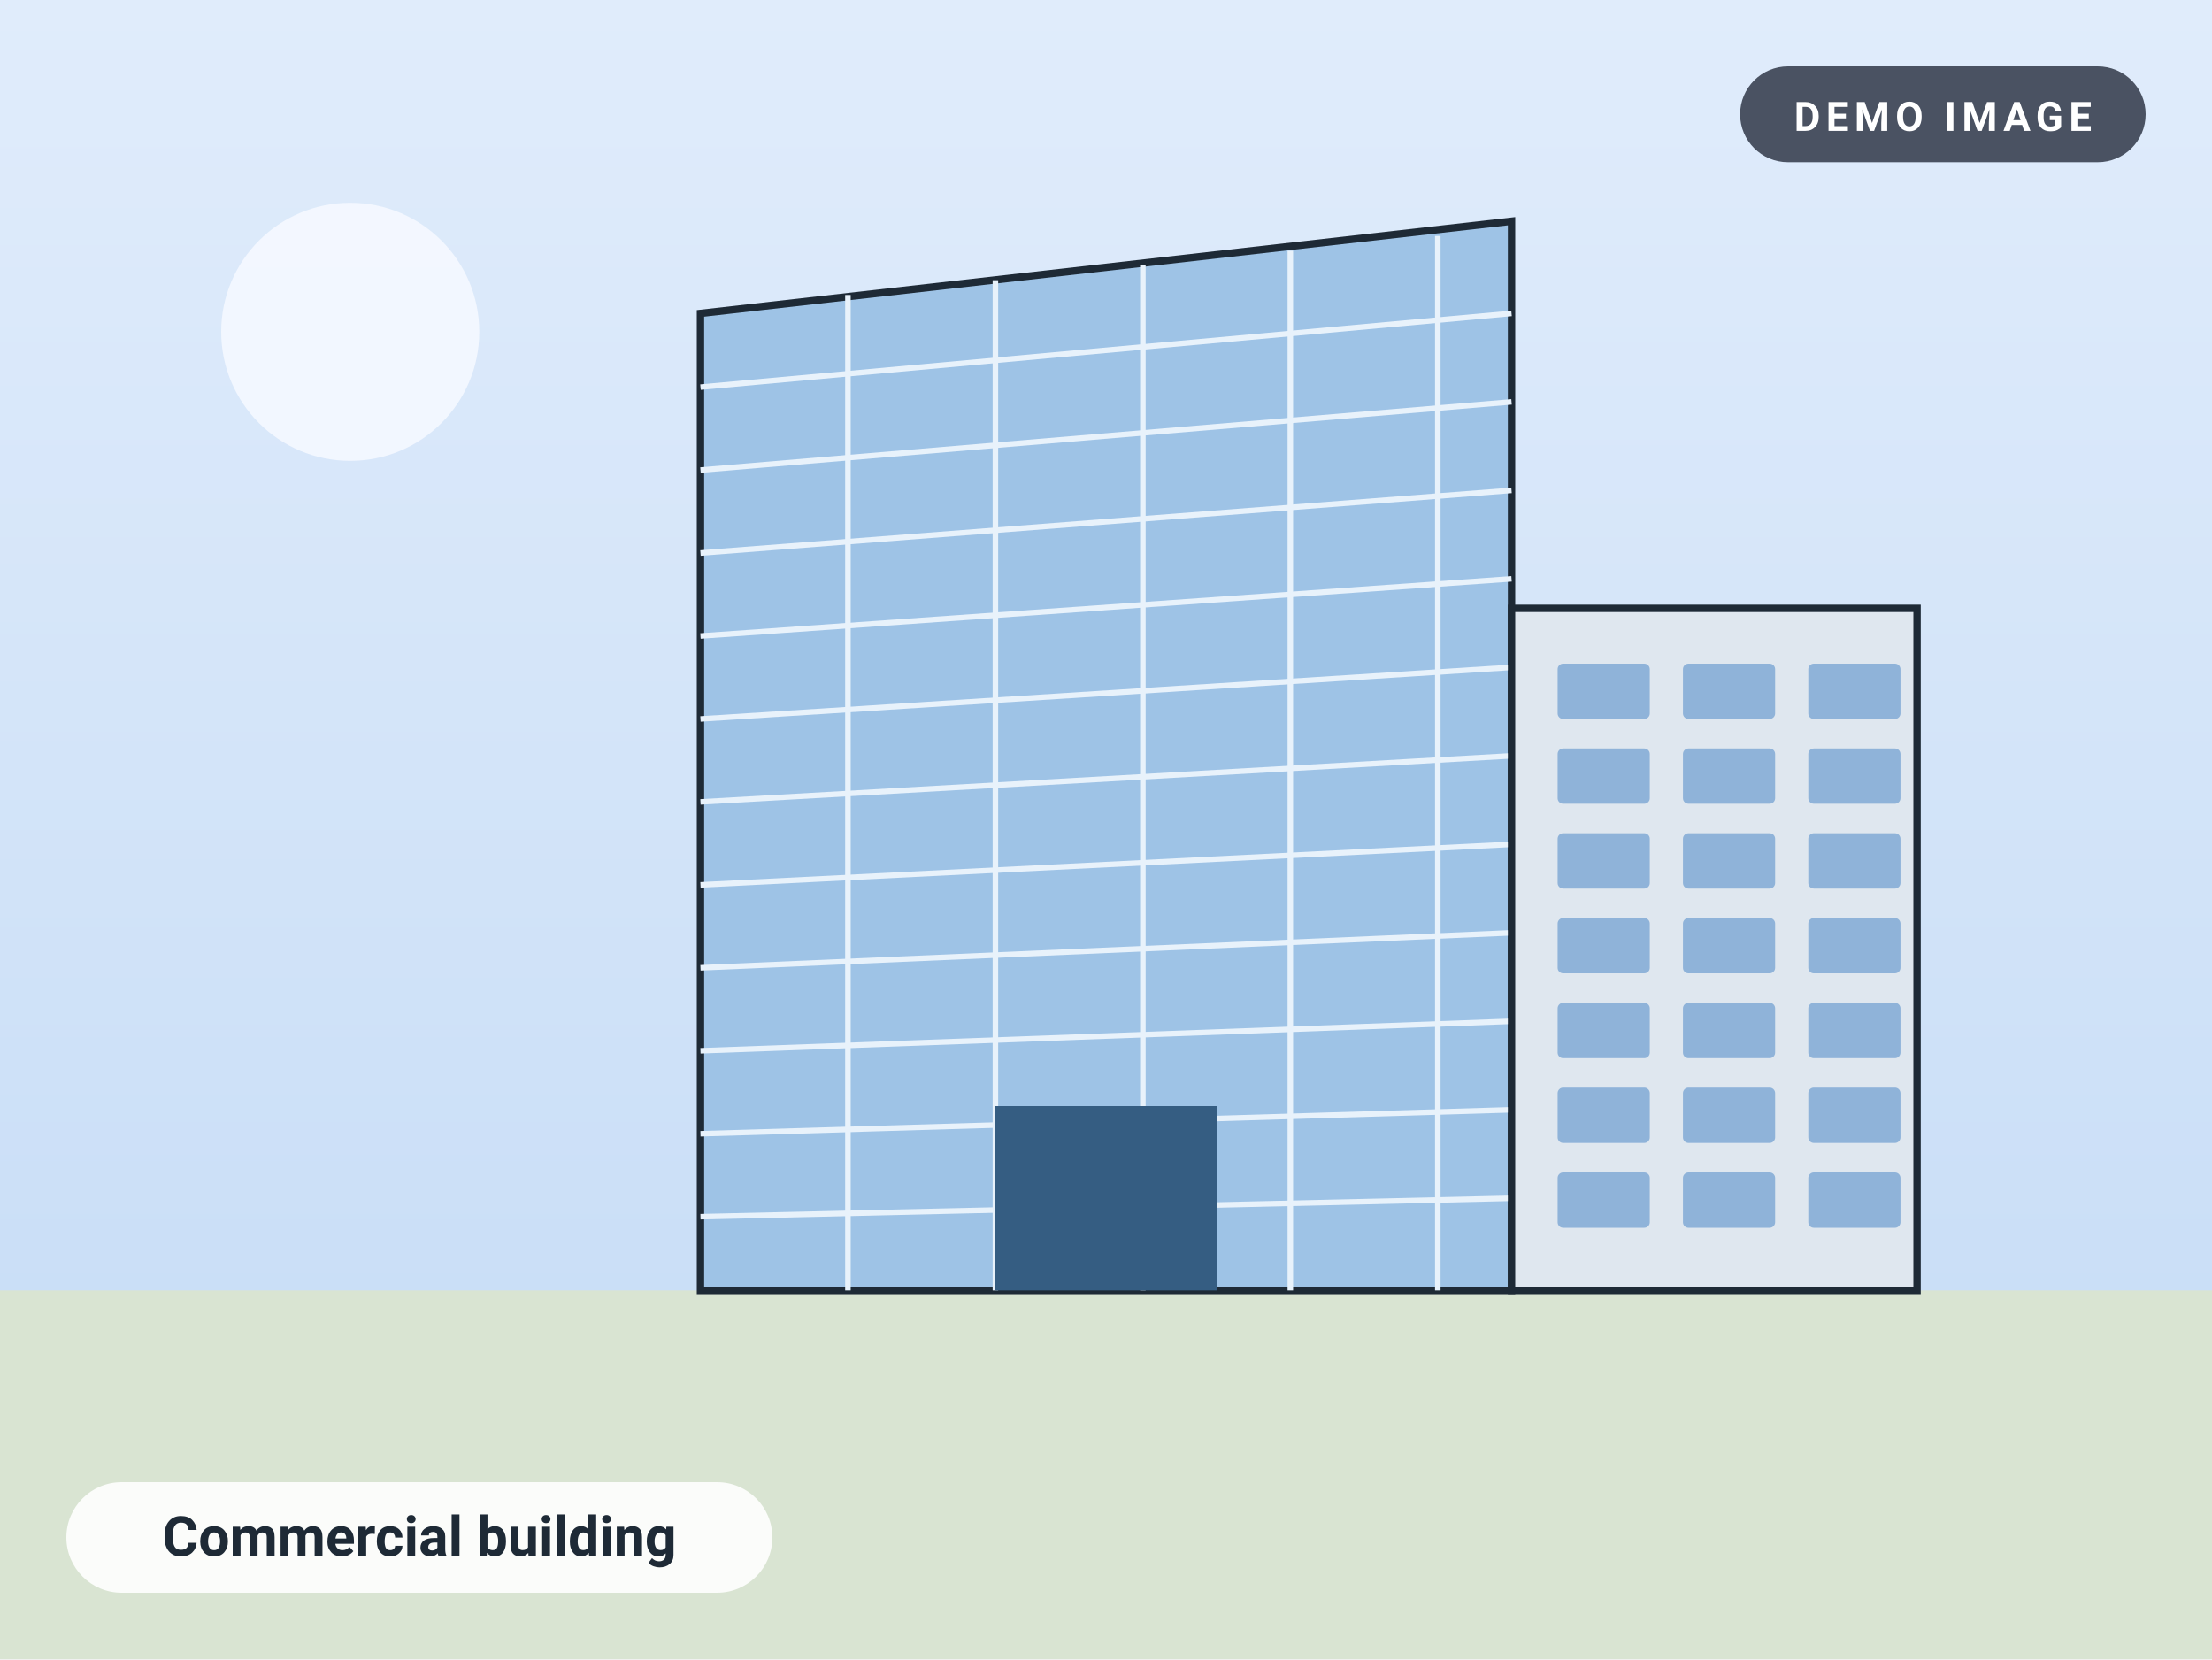
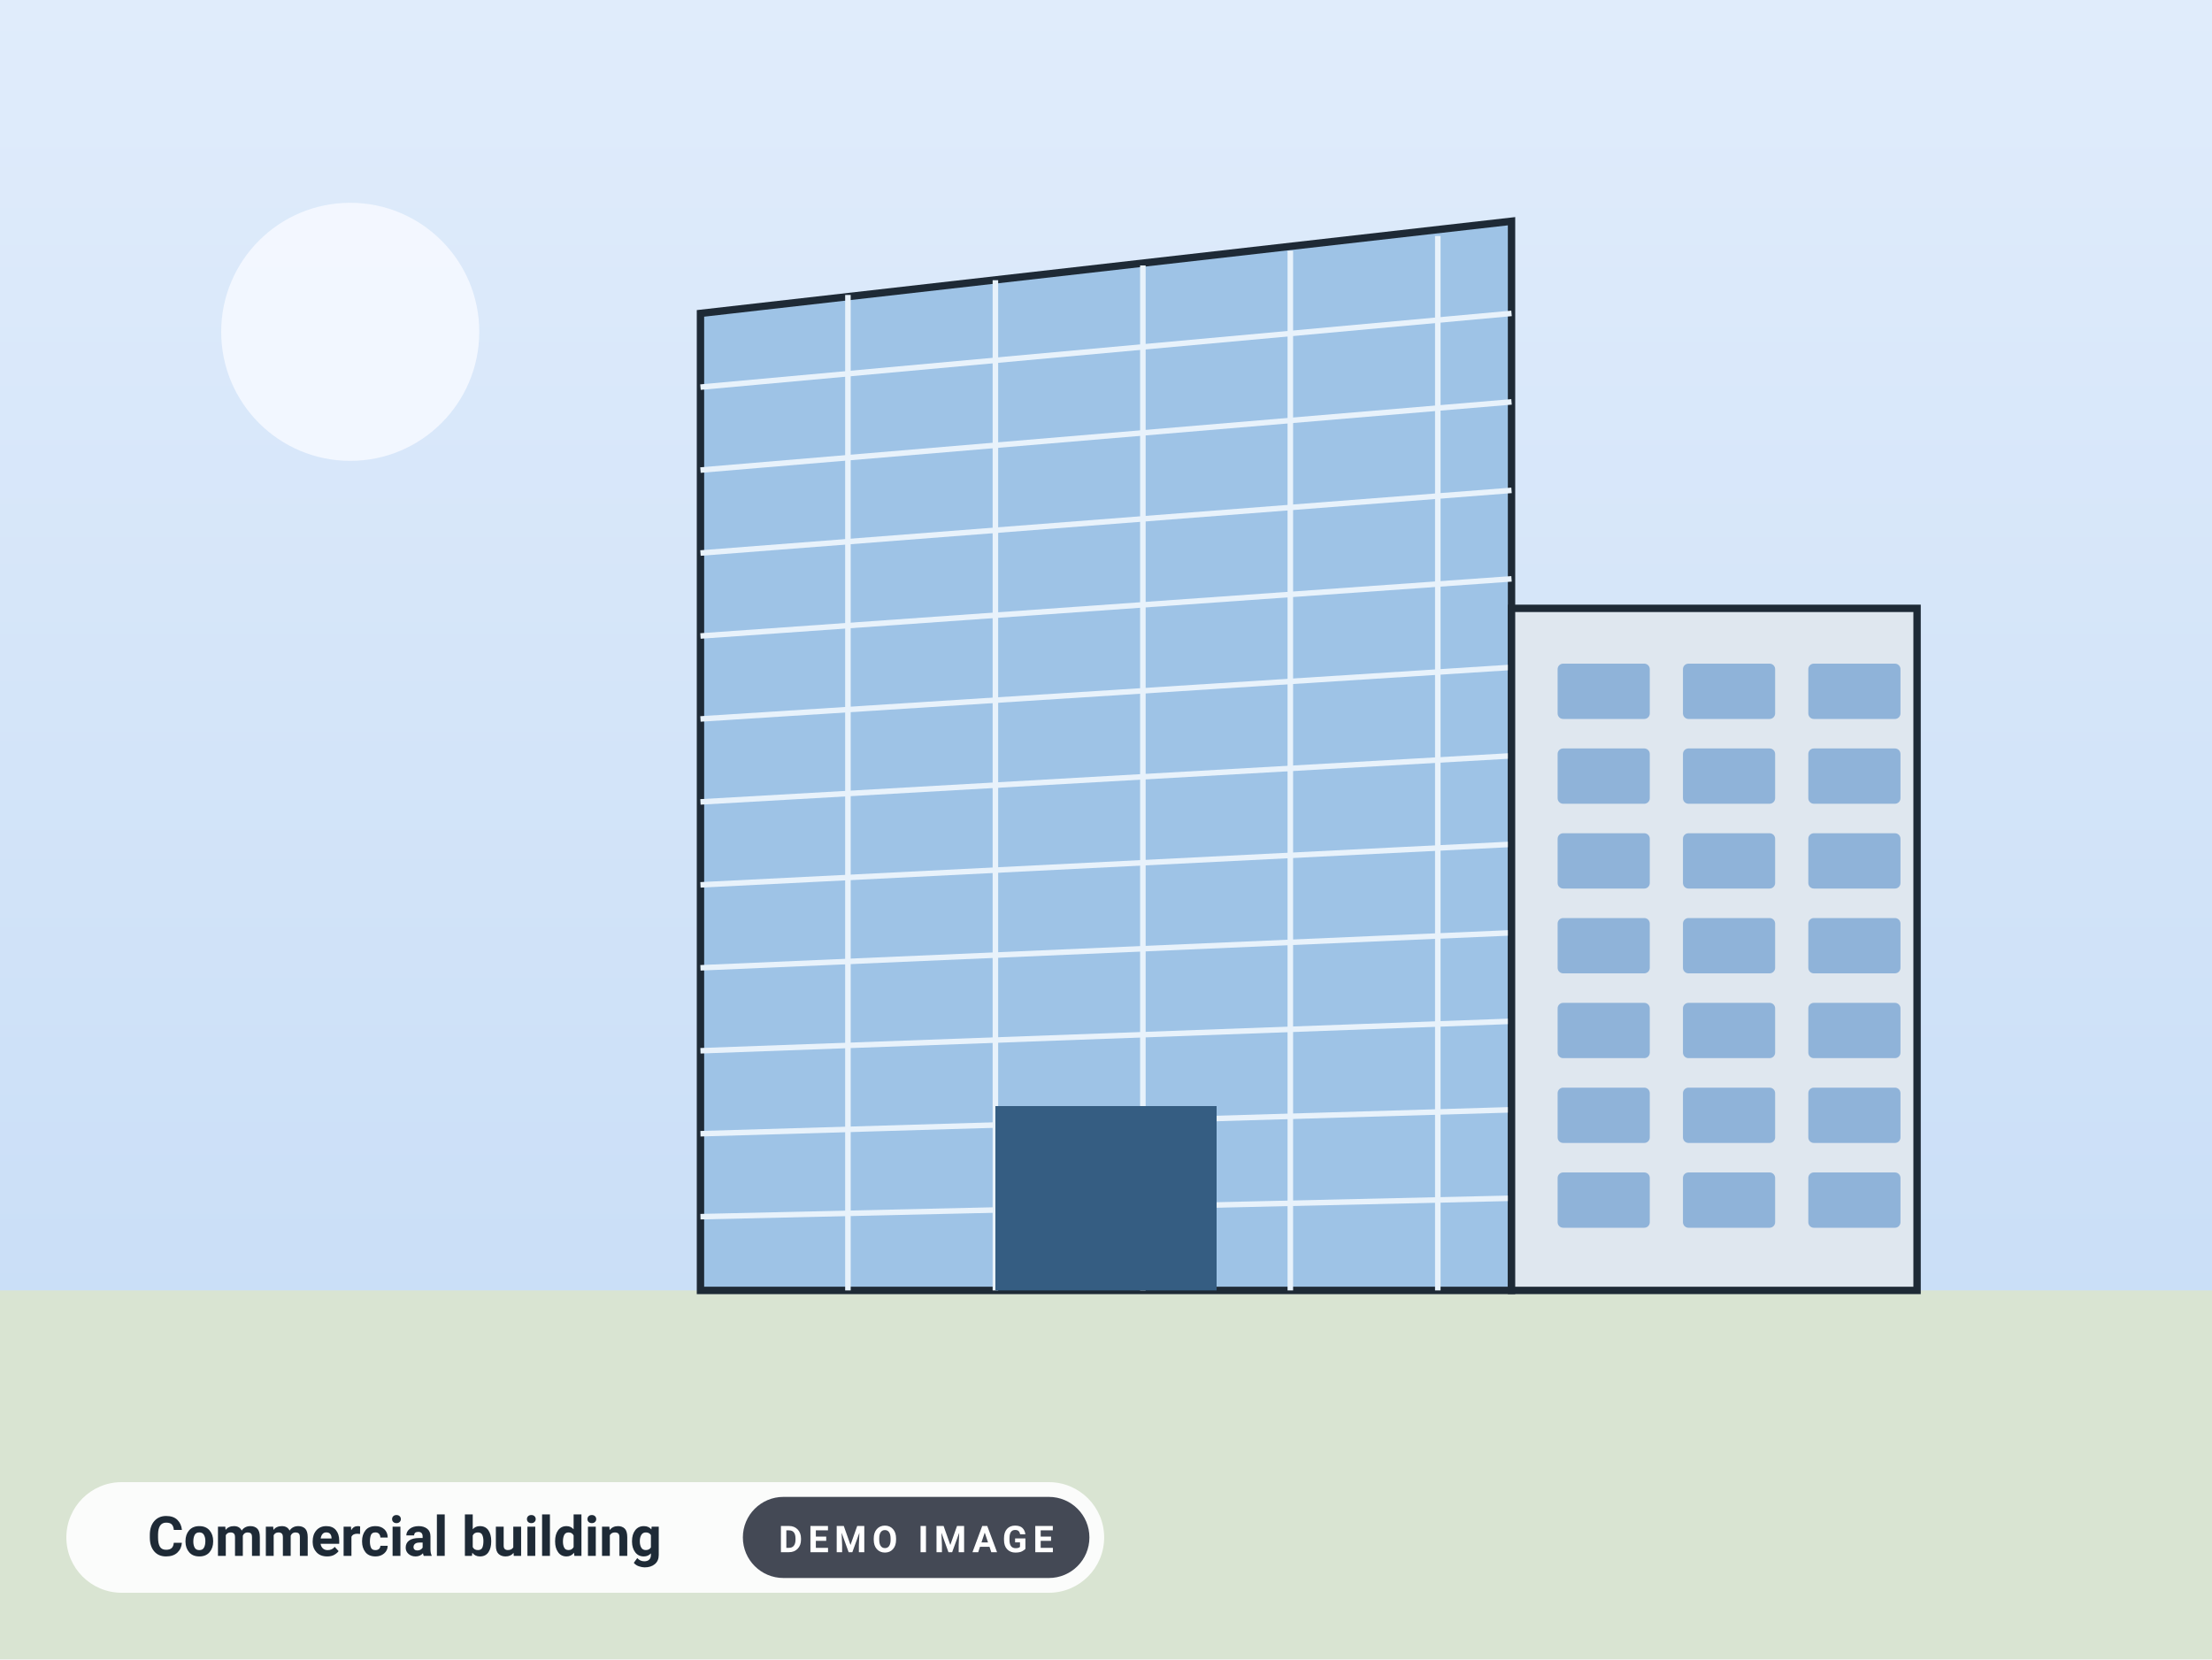
<svg xmlns="http://www.w3.org/2000/svg" viewBox="0 0 1200 900" width="1200" height="900" role="img" aria-label="Commercial building (demo image)">
  <defs>
    <linearGradient id="bg" x1="0" y1="0" x2="0" y2="1">
      <stop offset="0" stop-color="#e0ecfb" />
      <stop offset="1" stop-color="#c4dbf6" />
    </linearGradient>
  </defs>
  <rect width="1200" height="900" fill="url(#bg)" />
  <circle cx="190" cy="180" r="70" fill="#f5f9ff" fill-opacity="0.9" />
  <rect x="0" y="700" width="1200" height="200" fill="#d9e4d2" />
  <polygon points="380,700 380,170 820,120 820,700" fill="#9ec3e6" stroke="#1e2a36" stroke-width="4" />
  <line x1="380" y1="210" x2="820" y2="170" stroke="#e8f2fb" stroke-width="3" />
  <line x1="380" y1="255" x2="820" y2="218" stroke="#e8f2fb" stroke-width="3" />
  <line x1="380" y1="300" x2="820" y2="266" stroke="#e8f2fb" stroke-width="3" />
  <line x1="380" y1="345" x2="820" y2="314" stroke="#e8f2fb" stroke-width="3" />
  <line x1="380" y1="390" x2="820" y2="362" stroke="#e8f2fb" stroke-width="3" />
  <line x1="380" y1="435" x2="820" y2="410" stroke="#e8f2fb" stroke-width="3" />
  <line x1="380" y1="480" x2="820" y2="458" stroke="#e8f2fb" stroke-width="3" />
  <line x1="380" y1="525" x2="820" y2="506" stroke="#e8f2fb" stroke-width="3" />
  <line x1="380" y1="570" x2="820" y2="554" stroke="#e8f2fb" stroke-width="3" />
  <line x1="380" y1="615" x2="820" y2="602" stroke="#e8f2fb" stroke-width="3" />
  <line x1="380" y1="660" x2="820" y2="650" stroke="#e8f2fb" stroke-width="3" />
  <line x1="460" y1="160" x2="460" y2="700" stroke="#e8f2fb" stroke-width="3" />
  <line x1="540" y1="152" x2="540" y2="700" stroke="#e8f2fb" stroke-width="3" />
  <line x1="620" y1="144" x2="620" y2="700" stroke="#e8f2fb" stroke-width="3" />
  <line x1="700" y1="136" x2="700" y2="700" stroke="#e8f2fb" stroke-width="3" />
  <line x1="780" y1="128" x2="780" y2="700" stroke="#e8f2fb" stroke-width="3" />
  <rect x="820" y="330" width="220" height="370" fill="#dfe7ef" stroke="#1e2a36" stroke-width="4" />
  <rect x="845" y="360" width="50" height="30" rx="3" fill="#8fb3d9" />
  <rect x="913" y="360" width="50" height="30" rx="3" fill="#8fb3d9" />
  <rect x="981" y="360" width="50" height="30" rx="3" fill="#8fb3d9" />
  <rect x="845" y="406" width="50" height="30" rx="3" fill="#8fb3d9" />
  <rect x="913" y="406" width="50" height="30" rx="3" fill="#8fb3d9" />
  <rect x="981" y="406" width="50" height="30" rx="3" fill="#8fb3d9" />
  <rect x="845" y="452" width="50" height="30" rx="3" fill="#8fb3d9" />
  <rect x="913" y="452" width="50" height="30" rx="3" fill="#8fb3d9" />
  <rect x="981" y="452" width="50" height="30" rx="3" fill="#8fb3d9" />
  <rect x="845" y="498" width="50" height="30" rx="3" fill="#8fb3d9" />
  <rect x="913" y="498" width="50" height="30" rx="3" fill="#8fb3d9" />
  <rect x="981" y="498" width="50" height="30" rx="3" fill="#8fb3d9" />
  <rect x="845" y="544" width="50" height="30" rx="3" fill="#8fb3d9" />
  <rect x="913" y="544" width="50" height="30" rx="3" fill="#8fb3d9" />
  <rect x="981" y="544" width="50" height="30" rx="3" fill="#8fb3d9" />
  <rect x="845" y="590" width="50" height="30" rx="3" fill="#8fb3d9" />
  <rect x="913" y="590" width="50" height="30" rx="3" fill="#8fb3d9" />
  <rect x="981" y="590" width="50" height="30" rx="3" fill="#8fb3d9" />
  <rect x="845" y="636" width="50" height="30" rx="3" fill="#8fb3d9" />
  <rect x="913" y="636" width="50" height="30" rx="3" fill="#8fb3d9" />
  <rect x="981" y="636" width="50" height="30" rx="3" fill="#8fb3d9" />
  <rect x="540" y="600" width="120" height="100" fill="#355d82" />
  <g font-family="system-ui, -apple-system, Segoe UI, Roboto, sans-serif">
-     <rect x="36" y="804" width="383" height="60" rx="30" fill="#ffffff" fill-opacity="0.88" />
-     <text x="227.5" y="844" text-anchor="middle" font-size="30" font-weight="600" fill="#1e2a36">Commercial building</text>
-     <rect x="944" y="36" width="220" height="52" rx="26" fill="#111827" fill-opacity="0.72" />
-     <text x="1054" y="71" text-anchor="middle" font-size="22" font-weight="700" letter-spacing="3" fill="#ffffff">DEMO IMAGE</text>
+     <rect x="36" y="804" width="563" height="60" rx="30" fill="#ffffff" fill-opacity="0.9" />
+     <text x="219.5" y="844" text-anchor="middle" font-size="30" font-weight="600" fill="#1e2a36">Commercial building</text>
+     <rect x="403" y="812" width="188" height="44" rx="22" fill="#111827" fill-opacity="0.78" />
+     <text x="497" y="842" text-anchor="middle" font-size="20" font-weight="700" letter-spacing="3" fill="#ffffff">DEMO IMAGE</text>
  </g>
</svg>
